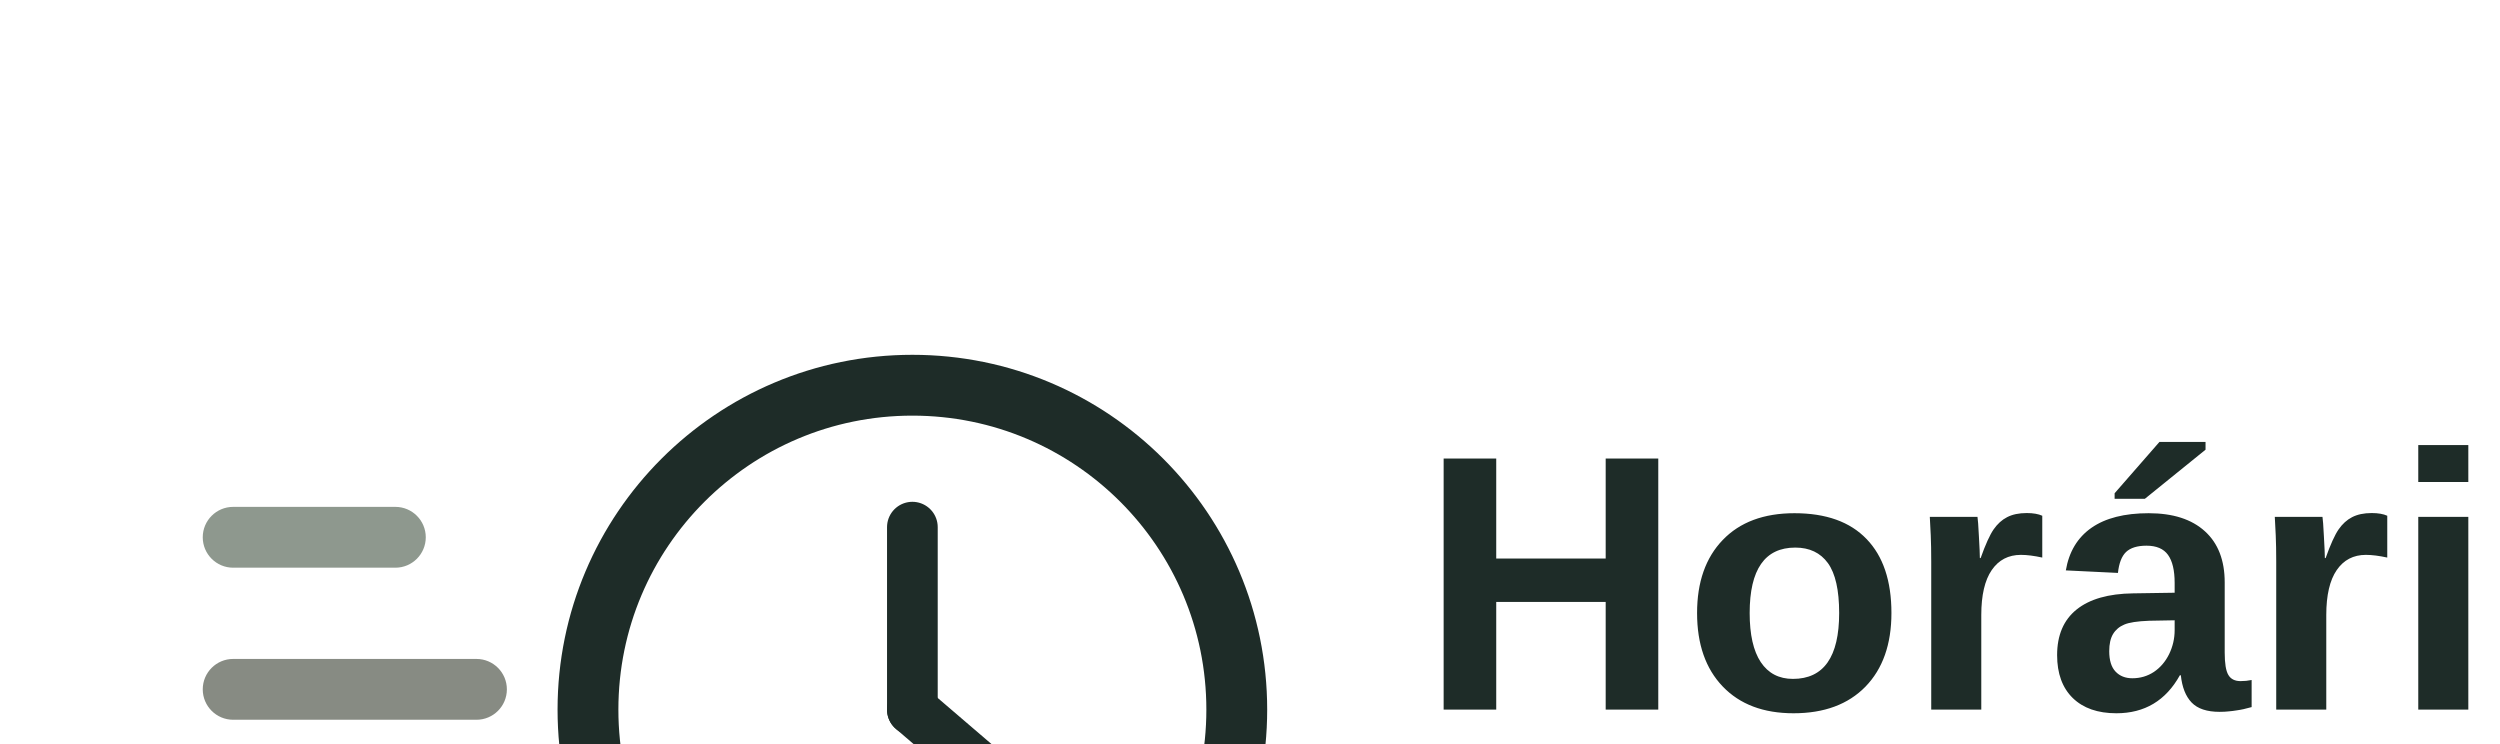
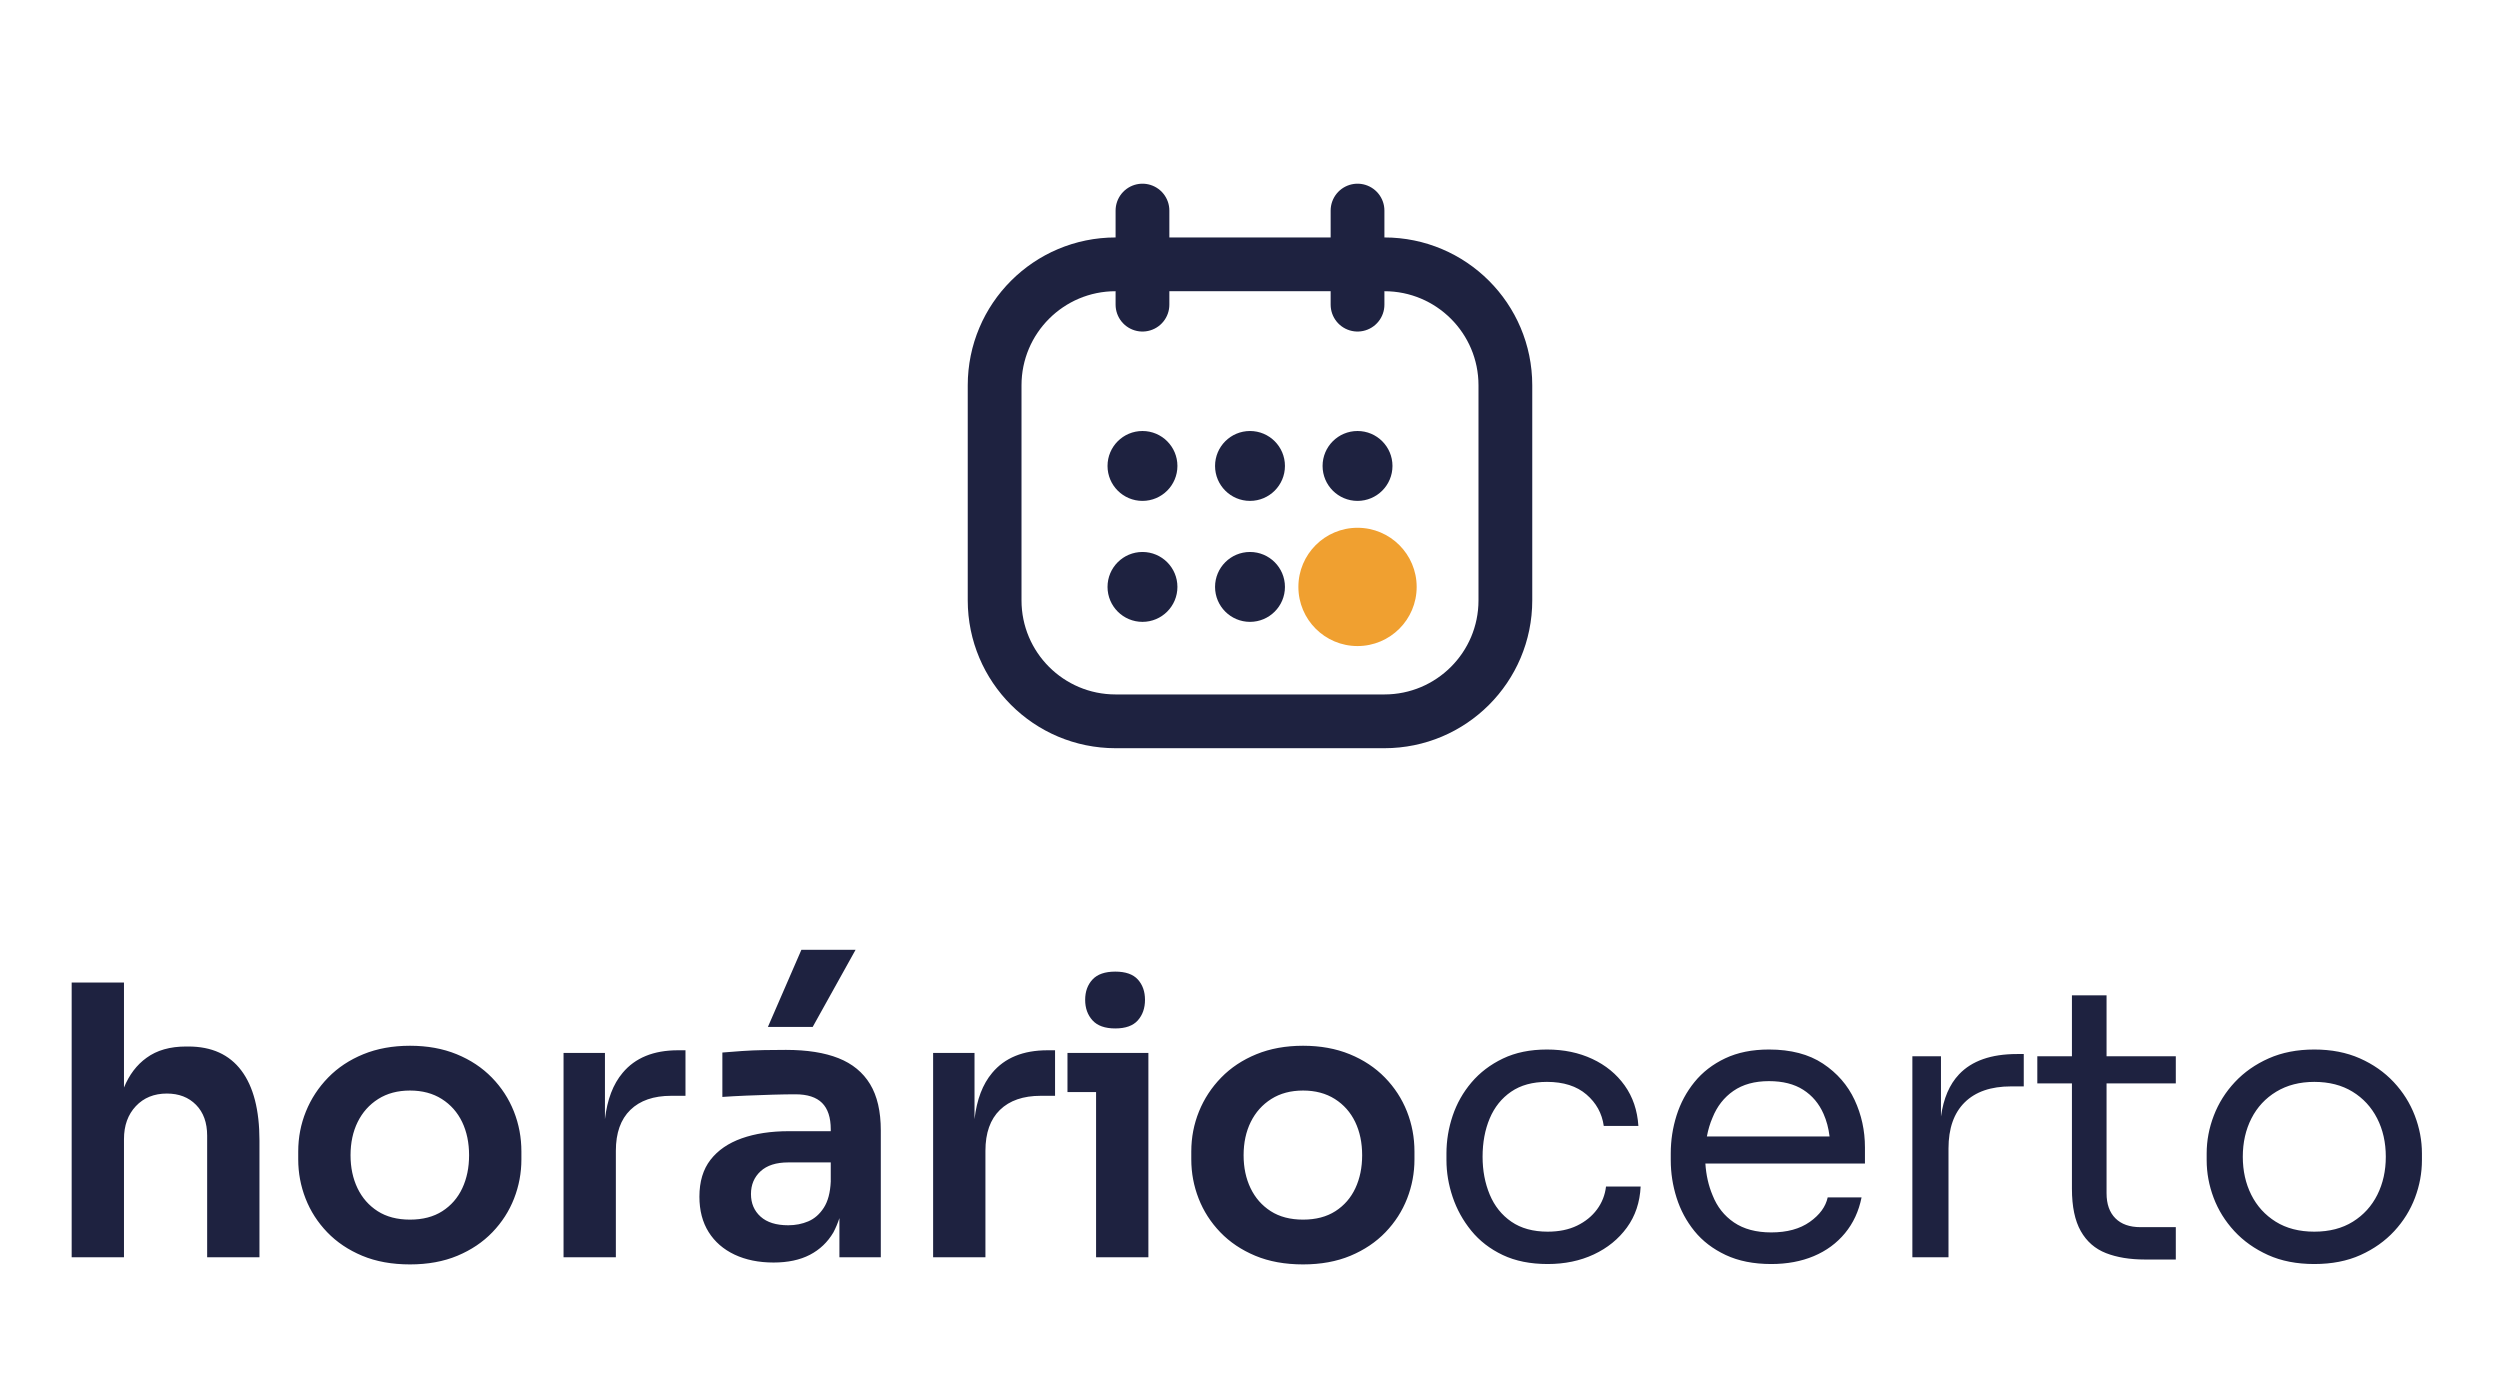
- <svg xmlns="http://www.w3.org/2000/svg">
-   <rect x="20" y="50" width="22" height="6" rx="3" fill="#8E988E" />
-   <rect x="20" y="65" width="30" height="6" rx="3" fill="#878B83" />
-   <rect x="20" y="80" width="18" height="6" rx="3" fill="#6D5C43" />
-   <circle cx="90" cy="70" r="32" stroke="#1E2C28" stroke-width="6" fill="none" />
-   <line x1="90" y1="70" x2="90" y2="52" stroke="#1E2C28" stroke-width="5" stroke-linecap="round" />
-   <line x1="90" y1="70" x2="104" y2="82" stroke="#1E2C28" stroke-width="5" stroke-linecap="round" />
-   <text x="140" y="70" font-size="36" font-family="Arial, Helvetica, sans-serif" fill="#1E2C28" font-weight="600">
-     Horário
-   </text>
-   <text x="140" y="108" font-size="36" font-family="Arial, Helvetica, sans-serif" fill="#6D5C43" font-weight="600">
-     Certo
-   </text>
+ <svg xmlns="http://www.w3.org/2000/svg" width="279" height="154" viewBox="0 0 279 154">
+   <g transform="translate(103.5 16) scale(1.5)">
+     <rect x="5" y="9" width="38" height="34" rx="9" fill="none" stroke="#1E2240" stroke-width="4" />
+     <line x1="16" y1="5" x2="16" y2="12" stroke="#1E2240" stroke-width="4" stroke-linecap="round" />
+     <line x1="32" y1="5" x2="32" y2="12" stroke="#1E2240" stroke-width="4" stroke-linecap="round" />
+     <circle cx="16" cy="24" r="2.6" fill="#1E2240" />
+     <circle cx="24" cy="24" r="2.6" fill="#1E2240" />
+     <circle cx="32" cy="24" r="2.6" fill="#1E2240" />
+     <circle cx="16" cy="33" r="2.6" fill="#1E2240" />
+     <circle cx="24" cy="33" r="2.6" fill="#1E2240" />
+     <circle cx="32" cy="33" r="4.4" fill="#F0A030" />
+   </g>
+   <path transform="translate(4.68 140.31) scale(0.42)" fill="#1E2240" d="M21.80 0L7.90 0L7.90-73L21.80-73L21.80-45.10Q23.90-50.20 27.80-53L27.80-53Q31.90-56 38.30-56L38.30-56L38.90-56Q48.20-56 53-49.60Q57.80-43.20 57.80-31L57.80-31L57.80 0L43.90 0L43.90-32.30Q43.90-37.50 40.95-40.50Q38-43.50 33.20-43.50L33.20-43.50Q28.10-43.50 24.95-40.15Q21.80-36.80 21.80-31.40L21.80-31.40L21.80 0ZM97.80 1.90L97.80 1.90Q90.60 1.90 85.10-0.40Q79.60-2.70 75.80-6.65Q72-10.60 70.05-15.60Q68.10-20.60 68.10-26L68.10-26L68.10-28.10Q68.10-33.70 70.15-38.75Q72.20-43.80 76.05-47.75Q79.90-51.70 85.40-53.95Q90.90-56.20 97.80-56.20L97.80-56.20Q104.70-56.20 110.20-53.95Q115.70-51.70 119.55-47.75Q123.40-43.80 125.40-38.75Q127.40-33.70 127.40-28.10L127.40-28.10L127.40-26Q127.40-20.60 125.45-15.60Q123.50-10.60 119.70-6.65Q115.90-2.70 110.40-0.40Q104.90 1.90 97.80 1.90ZM97.80-10L97.80-10Q102.90-10 106.40-12.25Q109.90-14.50 111.70-18.35Q113.50-22.20 113.50-27.10L113.50-27.10Q113.50-32.10 111.65-35.95Q109.80-39.80 106.25-42.05Q102.70-44.30 97.80-44.30L97.80-44.30Q92.90-44.30 89.35-42.05Q85.80-39.80 83.90-35.95Q82-32.10 82-27.10L82-27.10Q82-22.20 83.85-18.35Q85.70-14.50 89.20-12.25Q92.70-10 97.80-10ZM152.50 0L138.60 0L138.60-54.30L149.60-54.30L149.60-36.70Q150.50-44.50 154.30-49L154.30-49Q159.30-55 169-55L169-55L171-55L171-42.90L167.20-42.90Q160.20-42.90 156.35-39.15Q152.50-35.40 152.50-28.30L152.50-28.30L152.50 0ZM222.90 0L211.90 0L211.90-10.40Q211.20-8.30 210.30-6.60L210.30-6.60Q208.00-2.70 204.05-0.65Q200.10 1.40 194.40 1.40L194.40 1.40Q188.50 1.40 184.05-0.70Q179.60-2.80 177.15-6.70Q174.70-10.60 174.70-16.10L174.70-16.10Q174.70-22.10 177.65-25.90Q180.60-29.70 185.95-31.60Q191.30-33.50 198.50-33.50L198.50-33.50L209.60-33.50L209.60-34Q209.60-38.70 207.30-41Q205.00-43.30 200.20-43.30L200.20-43.30Q197.70-43.30 194.20-43.20Q190.70-43.10 187.15-42.95Q183.60-42.80 180.80-42.60L180.80-42.60L180.80-54.40Q183.10-54.60 186.00-54.80Q188.90-55 191.95-55.05Q195.00-55.10 197.70-55.10L197.70-55.10Q206.10-55.10 211.65-52.90Q217.20-50.70 220.05-46Q222.90-41.30 222.90-33.70L222.90-33.70L222.90 0ZM209.60-20.10L209.60-25.20L198.30-25.20Q193.50-25.20 190.95-22.85Q188.40-20.50 188.40-16.80Q188.40-13.10 190.95-10.80Q193.50-8.50 198.30-8.50L198.30-8.50Q201.20-8.50 203.65-9.55Q206.10-10.60 207.75-13.15Q209.40-15.70 209.60-20.10L209.60-20.10ZM204.80-61.20L192.90-61.20L201.80-81.70L216.20-81.70L204.80-61.20ZM250.70 0L236.80 0L236.80-54.30L247.80-54.30L247.80-36.70Q248.70-44.50 252.50-49L252.50-49Q257.50-55 267.20-55L267.20-55L269.20-55L269.20-42.90L265.40-42.90Q258.40-42.90 254.55-39.15Q250.70-35.40 250.70-28.30L250.70-28.30L250.70 0ZM294.00 0L280.10 0L280.10-43.90L272.50-43.90L272.50-54.30L294.00-54.30L294.00 0ZM285.20-60.80L285.20-60.80Q281.10-60.80 279.15-62.95Q277.20-65.10 277.20-68.40Q277.20-71.70 279.15-73.80Q281.10-75.90 285.20-75.90Q289.30-75.90 291.20-73.80Q293.10-71.70 293.10-68.40Q293.10-65.10 291.20-62.95Q289.30-60.80 285.20-60.80ZM335.10 1.90L335.10 1.90Q327.90 1.90 322.40-0.40Q316.90-2.70 313.10-6.65Q309.30-10.60 307.35-15.60Q305.40-20.60 305.40-26L305.40-26L305.40-28.10Q305.40-33.70 307.45-38.75Q309.50-43.80 313.35-47.75Q317.20-51.70 322.70-53.95Q328.20-56.20 335.10-56.20L335.10-56.20Q342-56.20 347.50-53.95Q353-51.70 356.85-47.75Q360.70-43.80 362.70-38.75Q364.70-33.70 364.70-28.10L364.70-28.10L364.70-26Q364.70-20.60 362.75-15.60Q360.80-10.60 357-6.65Q353.20-2.70 347.70-0.40Q342.20 1.90 335.10 1.90ZM335.10-10L335.10-10Q340.20-10 343.70-12.25Q347.20-14.50 349-18.35Q350.80-22.20 350.80-27.10L350.80-27.10Q350.80-32.10 348.95-35.95Q347.10-39.80 343.55-42.05Q340-44.30 335.10-44.30L335.10-44.30Q330.20-44.30 326.65-42.05Q323.10-39.80 321.20-35.95Q319.30-32.10 319.30-27.10L319.30-27.10Q319.30-22.20 321.15-18.35Q323.00-14.50 326.50-12.25Q330.00-10 335.10-10ZM400.10 1.80L400.10 1.80Q393.20 1.80 388.15-0.60Q383.10-3 379.80-7.05Q376.50-11.10 374.85-16Q373.20-20.90 373.20-25.80L373.20-25.80L373.20-27.60Q373.20-32.70 374.85-37.60Q376.50-42.50 379.85-46.45Q383.20-50.40 388.20-52.80Q393.20-55.20 399.90-55.20L399.90-55.20Q406.60-55.20 411.95-52.70Q417.30-50.20 420.55-45.65Q423.80-41.10 424.20-34.90L424.20-34.90L415-34.90Q414.30-39.90 410.40-43.25Q406.50-46.60 399.90-46.60L399.90-46.60Q394.20-46.60 390.40-44Q386.60-41.40 384.70-36.90Q382.80-32.40 382.80-26.70L382.80-26.70Q382.80-21.20 384.70-16.65Q386.60-12.10 390.45-9.45Q394.30-6.80 400.10-6.80L400.10-6.80Q404.60-6.80 407.90-8.40Q411.20-10 413.20-12.70Q415.20-15.40 415.60-18.80L415.60-18.80L424.80-18.80Q424.50-12.50 421.15-7.90Q417.80-3.30 412.35-0.75Q406.90 1.80 400.10 1.80ZM459.50 1.80L459.50 1.80Q452.50 1.80 447.40-0.60Q442.30-3 439.10-6.95Q435.90-10.90 434.35-15.80Q432.80-20.70 432.80-25.80L432.80-25.80L432.80-27.60Q432.80-32.80 434.35-37.70Q435.90-42.60 439.10-46.55Q442.30-50.50 447.25-52.85Q452.20-55.20 458.90-55.20L458.90-55.20Q467.60-55.20 473.25-51.45Q478.90-47.70 481.65-41.80Q484.40-35.90 484.40-29.20L484.40-29.20L484.40-24.90L442-24.90Q442.30-20.30 443.90-16.50L443.90-16.50Q445.70-11.90 449.60-9.25Q453.50-6.60 459.50-6.60L459.50-6.60Q465.80-6.60 469.75-9.40Q473.70-12.20 474.50-15.90L474.50-15.90L483.50-15.90Q482.40-10.40 479.10-6.40Q475.80-2.40 470.80-0.30Q465.80 1.80 459.50 1.80ZM442.40-32.10L442.40-32.10L475-32.10Q474.60-35.40 473.40-38.10L473.40-38.10Q471.60-42.20 468-44.50Q464.40-46.80 458.90-46.80L458.90-46.80Q453.20-46.80 449.45-44.20Q445.70-41.60 443.90-37.10L443.90-37.10Q442.90-34.80 442.40-32.10ZM506.60 0L497 0L497-53.40L504.60-53.40L504.60-37.40Q505.60-44.60 509.40-48.60L509.40-48.60Q514.50-54 524.80-54L524.80-54L526.60-54L526.60-45.40L523.20-45.40Q515.20-45.40 510.90-41.15Q506.60-36.90 506.60-28.90L506.60-28.90L506.60 0ZM567 0.60L558.80 0.60Q552.80 0.60 548.45-1.10Q544.10-2.80 541.75-6.95Q539.40-11.10 539.40-18.20L539.40-18.20L539.40-46.20L530.20-46.20L530.20-53.40L539.40-53.40L539.40-69.60L548.60-69.60L548.60-53.40L567-53.40L567-46.20L548.60-46.20L548.60-17Q548.60-12.70 550.95-10.35Q553.30-8 557.60-8L557.60-8L567-8L567 0.60ZM603.80 1.80L603.80 1.80Q596.80 1.80 591.50-0.60Q586.20-3 582.55-6.95Q578.90-10.90 577.05-15.80Q575.20-20.70 575.20-25.80L575.20-25.80L575.20-27.60Q575.20-32.70 577.10-37.65Q579-42.60 582.70-46.55Q586.40-50.50 591.70-52.85Q597-55.20 603.80-55.20L603.80-55.20Q610.60-55.20 615.90-52.85Q621.20-50.50 624.90-46.55Q628.60-42.60 630.50-37.65Q632.40-32.70 632.40-27.60L632.40-27.60L632.40-25.80Q632.40-20.70 630.55-15.80Q628.70-10.90 625.05-6.95Q621.40-3 616.10-0.60Q610.80 1.80 603.80 1.80ZM603.80-6.80L603.80-6.80Q609.80-6.80 614.05-9.45Q618.30-12.10 620.55-16.60Q622.80-21.10 622.80-26.70L622.80-26.70Q622.80-32.40 620.50-36.90Q618.20-41.40 613.95-44Q609.70-46.60 603.80-46.60L603.80-46.60Q598-46.60 593.70-44Q589.40-41.40 587.10-36.90Q584.80-32.40 584.80-26.70L584.80-26.70Q584.80-21.10 587.05-16.60Q589.30-12.10 593.55-9.45Q597.80-6.80 603.80-6.80Z" />
</svg>
